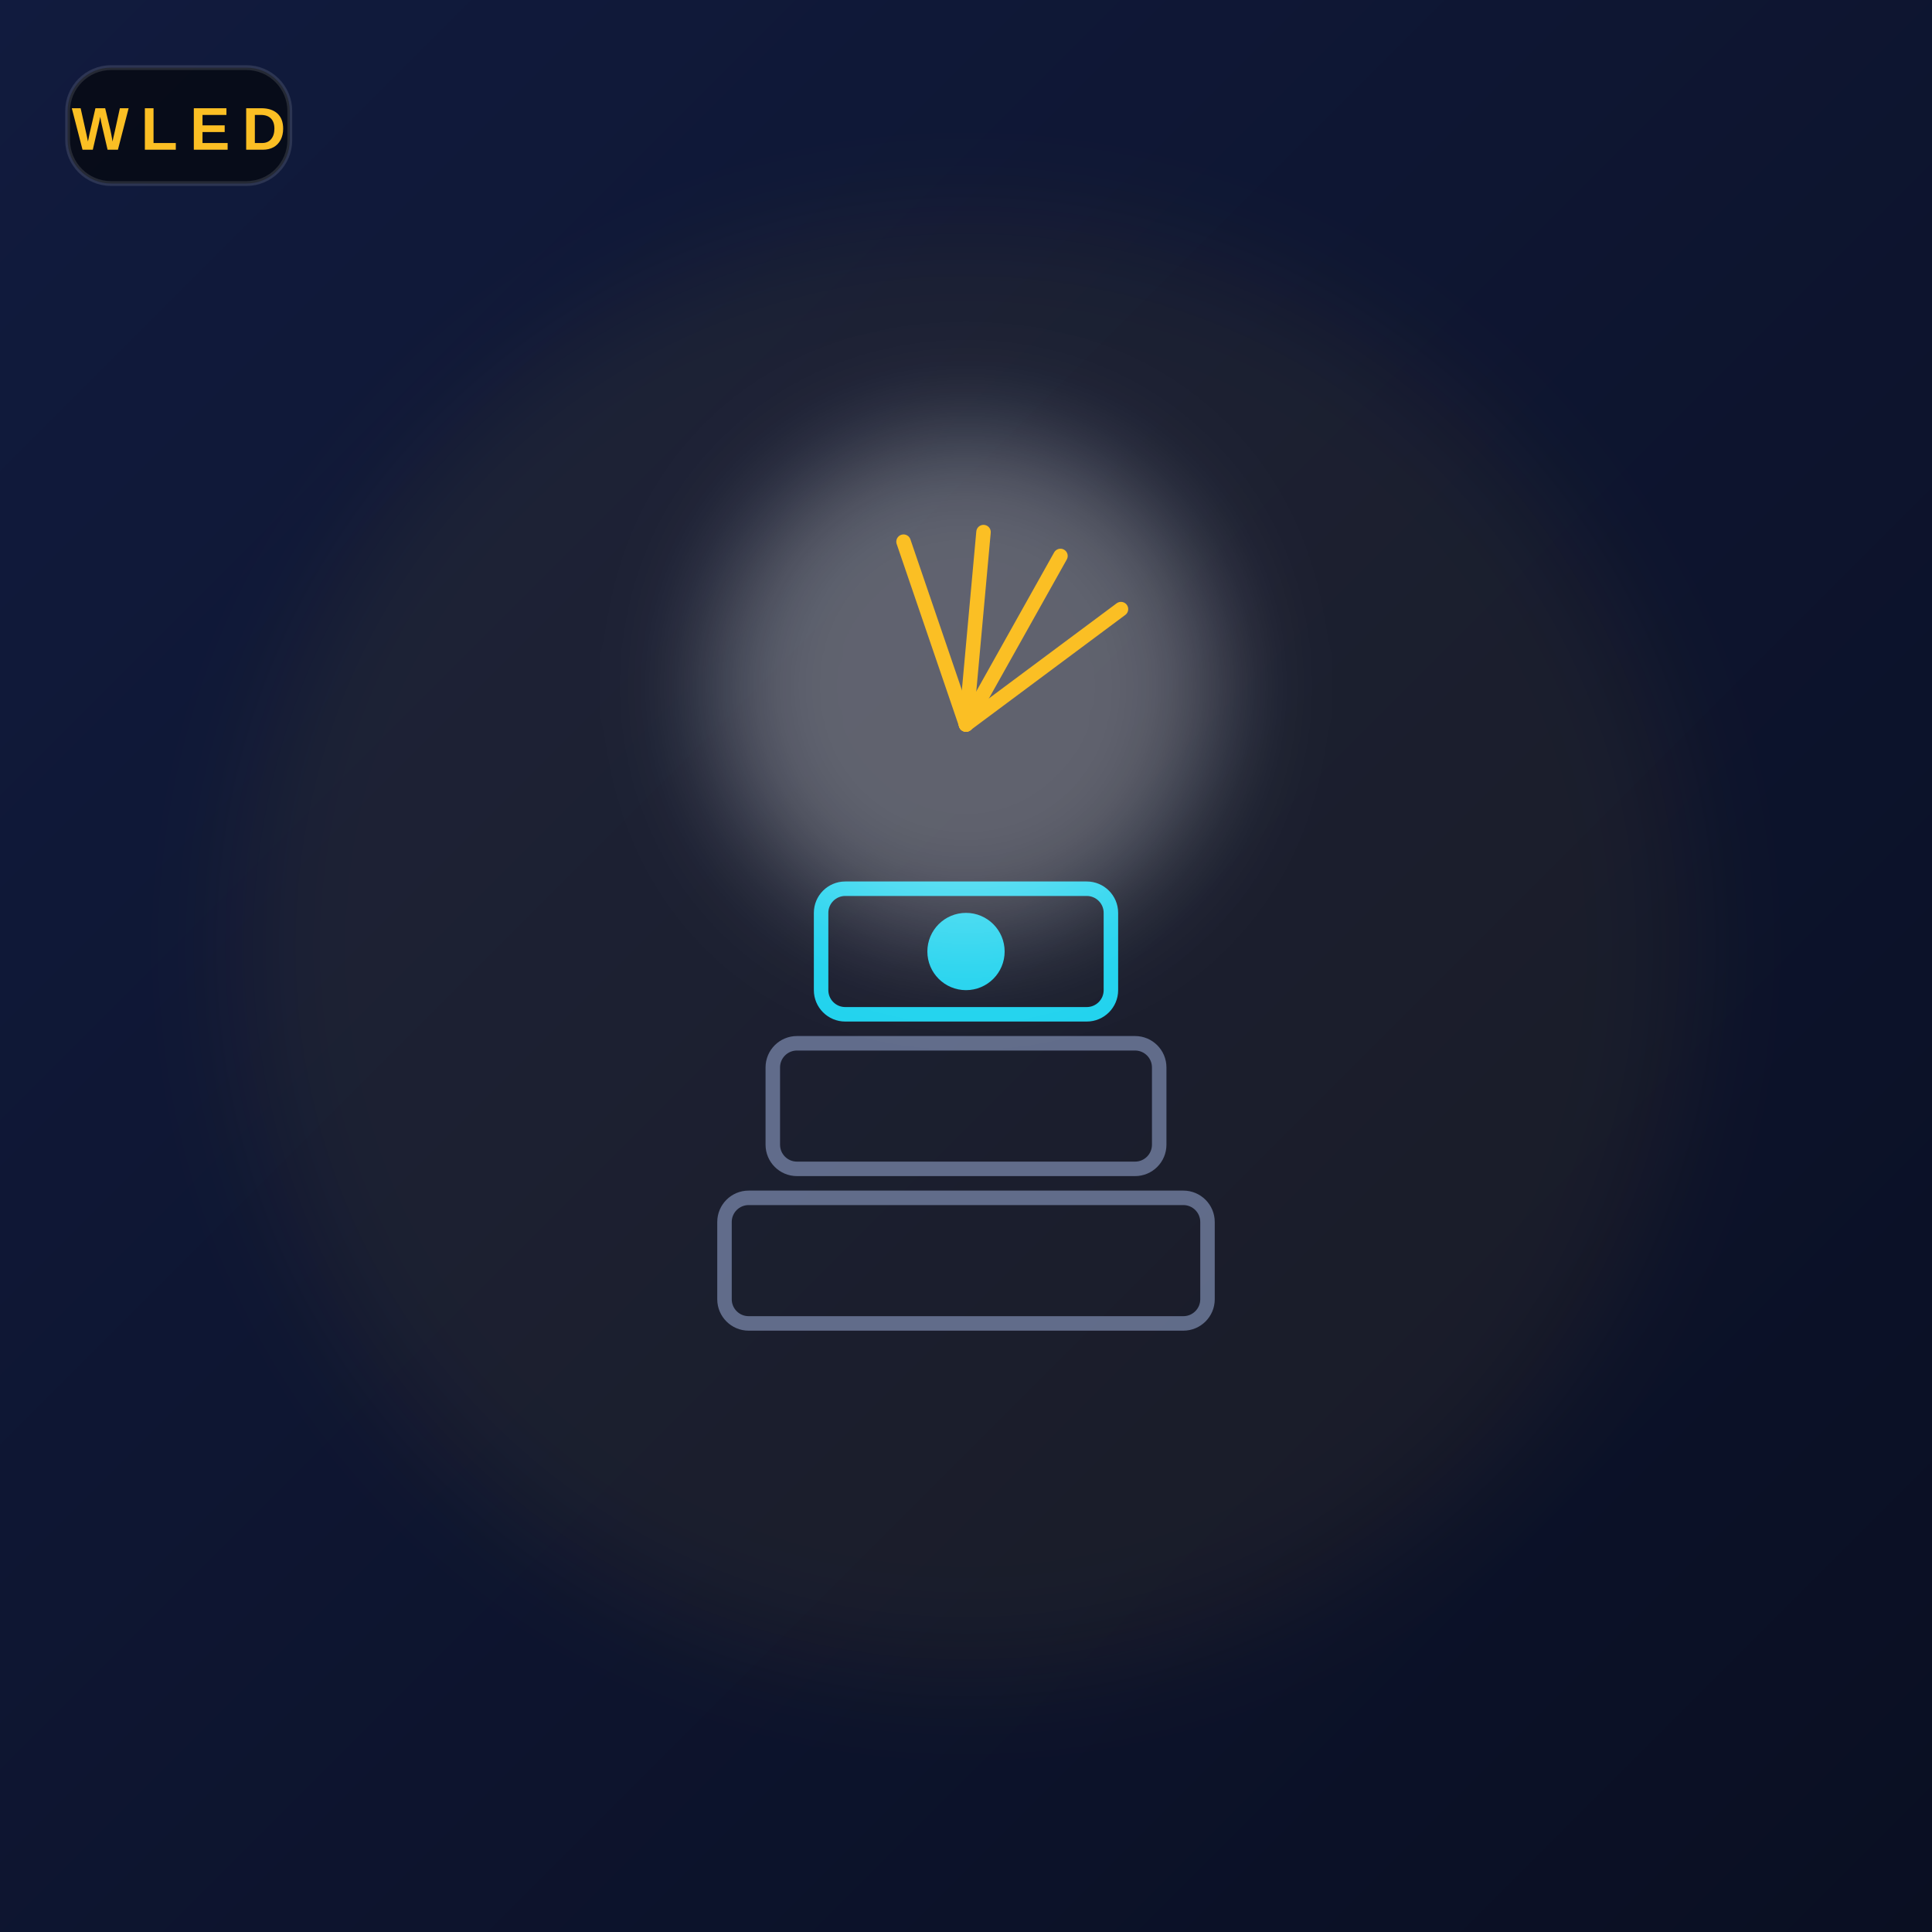
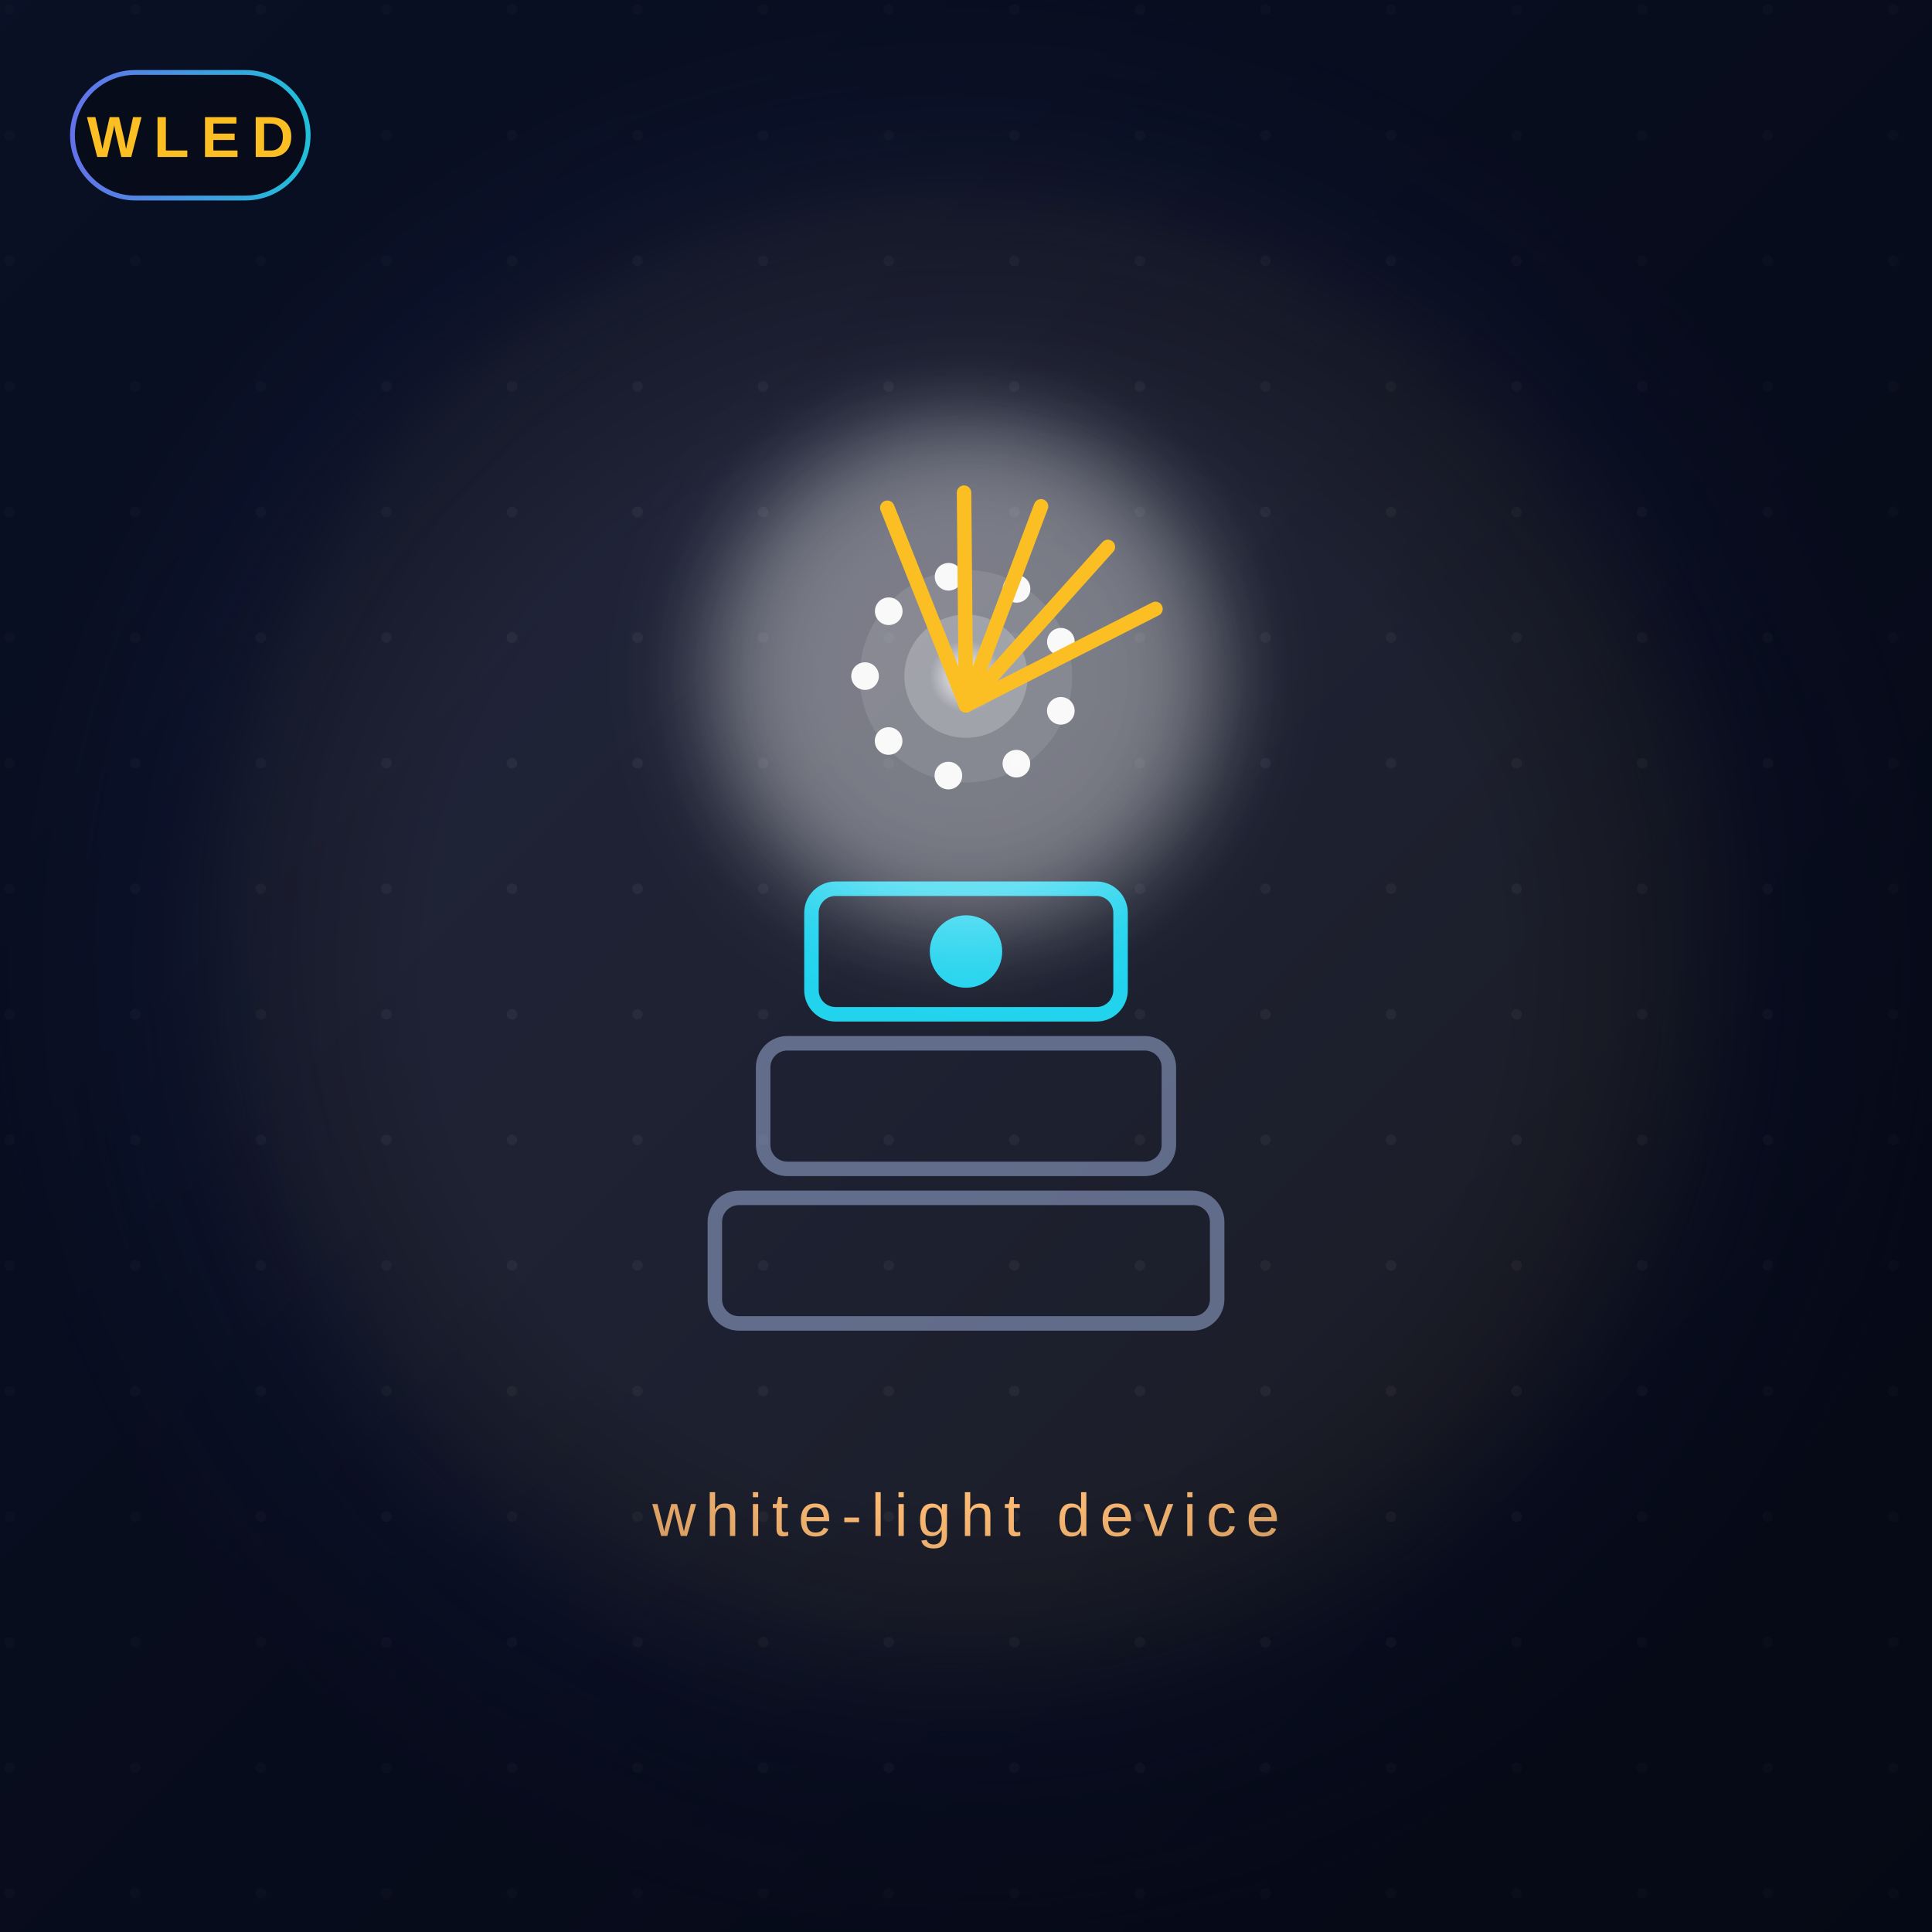
<svg xmlns="http://www.w3.org/2000/svg" viewBox="0 0 400 400" role="img" aria-label="WLED schematic">
  <defs>
    <linearGradient id="bg" x1="0" y1="0" x2="1" y2="1">
-       <stop offset="0" stop-color="#111b3e" />
-       <stop offset="1" stop-color="#0a0f22" />
+       <stop offset="0" stop-color="#131e45" />
+       <stop offset="0.55" stop-color="#0d1430" />
+       <stop offset="1" stop-color="#080d1e" />
    </linearGradient>
-     <filter id="f" x="-80%" y="-80%" width="260%" height="260%">
-       <feGaussianBlur stdDeviation="11" />
+     <radialGradient id="core">
+       <stop offset="0" stop-color="#ffffff" stop-opacity="0.95" />
+       <stop offset="1" stop-color="#ffffff" stop-opacity="0" />
+     </radialGradient>
+     <radialGradient id="vig">
+       <stop offset="0.55" stop-color="#000000" stop-opacity="0" />
+       <stop offset="1" stop-color="#04060f" stop-opacity="0.6" />
+     </radialGradient>
+     <linearGradient id="tgb" x1="0" y1="0" x2="1" y2="0">
+       <stop offset="0" stop-color="#6d7cff" />
+       <stop offset="1" stop-color="#22d3ee" />
+     </linearGradient>
+     <pattern id="dots" width="26" height="26" patternUnits="userSpaceOnUse">
+       <circle cx="2" cy="2" r="1.1" fill="#ffffff" opacity="0.045" />
+     </pattern>
+     <filter id="b" x="-80%" y="-80%" width="260%" height="260%">
+       <feGaussianBlur stdDeviation="9" />
    </filter>
  </defs>
  <rect width="400" height="400" fill="url(#bg)" />
-   <circle cx="200" cy="196" r="150" fill="#fbbf24" opacity="0.06" filter="url(#f)" />
-   <g stroke-linecap="round">
-     <rect x="150" y="248" width="100" height="26" rx="5" fill="none" stroke="#8fa0c8" stroke-opacity="0.6" stroke-width="3" />
-     <rect x="160" y="216" width="80" height="26" rx="5" fill="none" stroke="#8fa0c8" stroke-opacity="0.6" stroke-width="3" />
-     <rect x="170" y="184" width="60" height="26" rx="5" fill="none" stroke="#22d3ee" stroke-width="3" />
-     <circle cx="200" cy="197" r="8" fill="#22d3ee" opacity="1" />
-     <circle cx="200" cy="142" r="52" fill="#ffffff" opacity="0.3" filter="url(#f)" />
-     <line x1="200" y1="150" x2="187.068" y2="112.148" stroke="#fbbf24" stroke-opacity="1" stroke-width="3" stroke-linecap="round" />
-     <line x1="200" y1="150" x2="203.627" y2="110.165" stroke="#fbbf24" stroke-opacity="1" stroke-width="3" stroke-linecap="round" />
-     <line x1="200" y1="150" x2="219.555" y2="115.106" stroke="#fbbf24" stroke-opacity="1" stroke-width="3" stroke-linecap="round" />
-     <line x1="200" y1="150" x2="232.084" y2="126.112" stroke="#fbbf24" stroke-opacity="1" stroke-width="3" stroke-linecap="round" />
-   </g>
+   <rect width="400" height="400" fill="url(#dots)" />
+   <circle cx="200" cy="192" r="155" fill="#fbbf24" opacity="0.07" filter="url(#b)" />
+   <rect x="148" y="248" width="104" height="26" rx="5" fill="none" stroke="#8fa0c8" stroke-opacity="0.6" stroke-width="3" />
+   <rect x="158" y="216" width="84" height="26" rx="5" fill="none" stroke="#8fa0c8" stroke-opacity="0.6" stroke-width="3" />
+   <rect x="168" y="184" width="64" height="26" rx="5" fill="none" stroke="#22d3ee" stroke-width="3" />
+   <circle cx="200" cy="197" r="7.5" fill="#22d3ee" opacity="1" />
+   <circle cx="200" cy="140" r="54" fill="#ffffff" opacity="0.3" filter="url(#b)" />
+   <circle cx="200" cy="140" r="46.2" fill="#ffffff" opacity="0.16" filter="url(#b)" />
+   <circle cx="200" cy="140" r="22" fill="#ffffff" opacity="0.1" />
+   <circle cx="200" cy="140" r="12.76" fill="#ffffff" opacity="0.22" />
+   <circle cx="219.633" cy="147.167" r="2.86" fill="#ffffff" opacity="0.95" />
+   <circle cx="210.433" cy="158.11" r="2.86" fill="#ffffff" opacity="0.95" />
+   <circle cx="196.352" cy="160.579" r="2.86" fill="#ffffff" opacity="0.95" />
+   <circle cx="183.977" cy="153.419" r="2.86" fill="#ffffff" opacity="0.95" />
+   <circle cx="179.1" cy="139.98" r="2.86" fill="#ffffff" opacity="0.95" />
+   <circle cx="184.002" cy="126.551" r="2.86" fill="#ffffff" opacity="0.95" />
+   <circle cx="196.39" cy="119.414" r="2.86" fill="#ffffff" opacity="0.95" />
+   <circle cx="210.467" cy="121.91" r="2.86" fill="#ffffff" opacity="0.95" />
+   <circle cx="219.646" cy="132.87" r="2.86" fill="#ffffff" opacity="0.95" />
+   <circle cx="200" cy="140" r="7.48" fill="url(#core)" />
+   <line x1="200" y1="146" x2="183.712" y2="105.126" stroke="#fbbf24" stroke-opacity="1" stroke-width="3" stroke-linecap="round" />
+   <line x1="200" y1="146" x2="199.595" y2="102.002" stroke="#fbbf24" stroke-opacity="1" stroke-width="3" stroke-linecap="round" />
+   <line x1="200" y1="146" x2="215.533" y2="104.833" stroke="#fbbf24" stroke-opacity="1" stroke-width="3" stroke-linecap="round" />
+   <line x1="200" y1="146" x2="229.368" y2="113.236" stroke="#fbbf24" stroke-opacity="1" stroke-width="3" stroke-linecap="round" />
+   <line x1="200" y1="146" x2="239.229" y2="126.073" stroke="#fbbf24" stroke-opacity="1" stroke-width="3" stroke-linecap="round" />
+   <text x="200" y="318" font-family="Segoe UI, Arial, sans-serif" font-size="12.5" font-weight="500" letter-spacing="2" fill="#fdba74" text-anchor="middle">white-light device</text>
+   <rect width="400" height="400" fill="url(#vig)" />
  <g>
-     <rect x="14" y="14" rx="9" width="46" height="24" fill="#060913" opacity="0.85" stroke="#ffffff" stroke-opacity="0.14" />
-     <text x="37" y="31" font-family="Segoe UI, Arial, sans-serif" font-size="12.5" font-weight="700" letter-spacing="2.5" fill="#fbbf24" text-anchor="middle">WLED</text>
+     <rect x="15" y="15" rx="13" width="48.8" height="26" fill="#070b1a" opacity="0.9" stroke="url(#tgb)" stroke-width="1" />
+     <text x="39.4" y="32.5" font-family="Segoe UI, Arial, sans-serif" font-size="12" font-weight="700" letter-spacing="2.5" fill="#fbbf24" text-anchor="middle">WLED</text>
  </g>
</svg>
